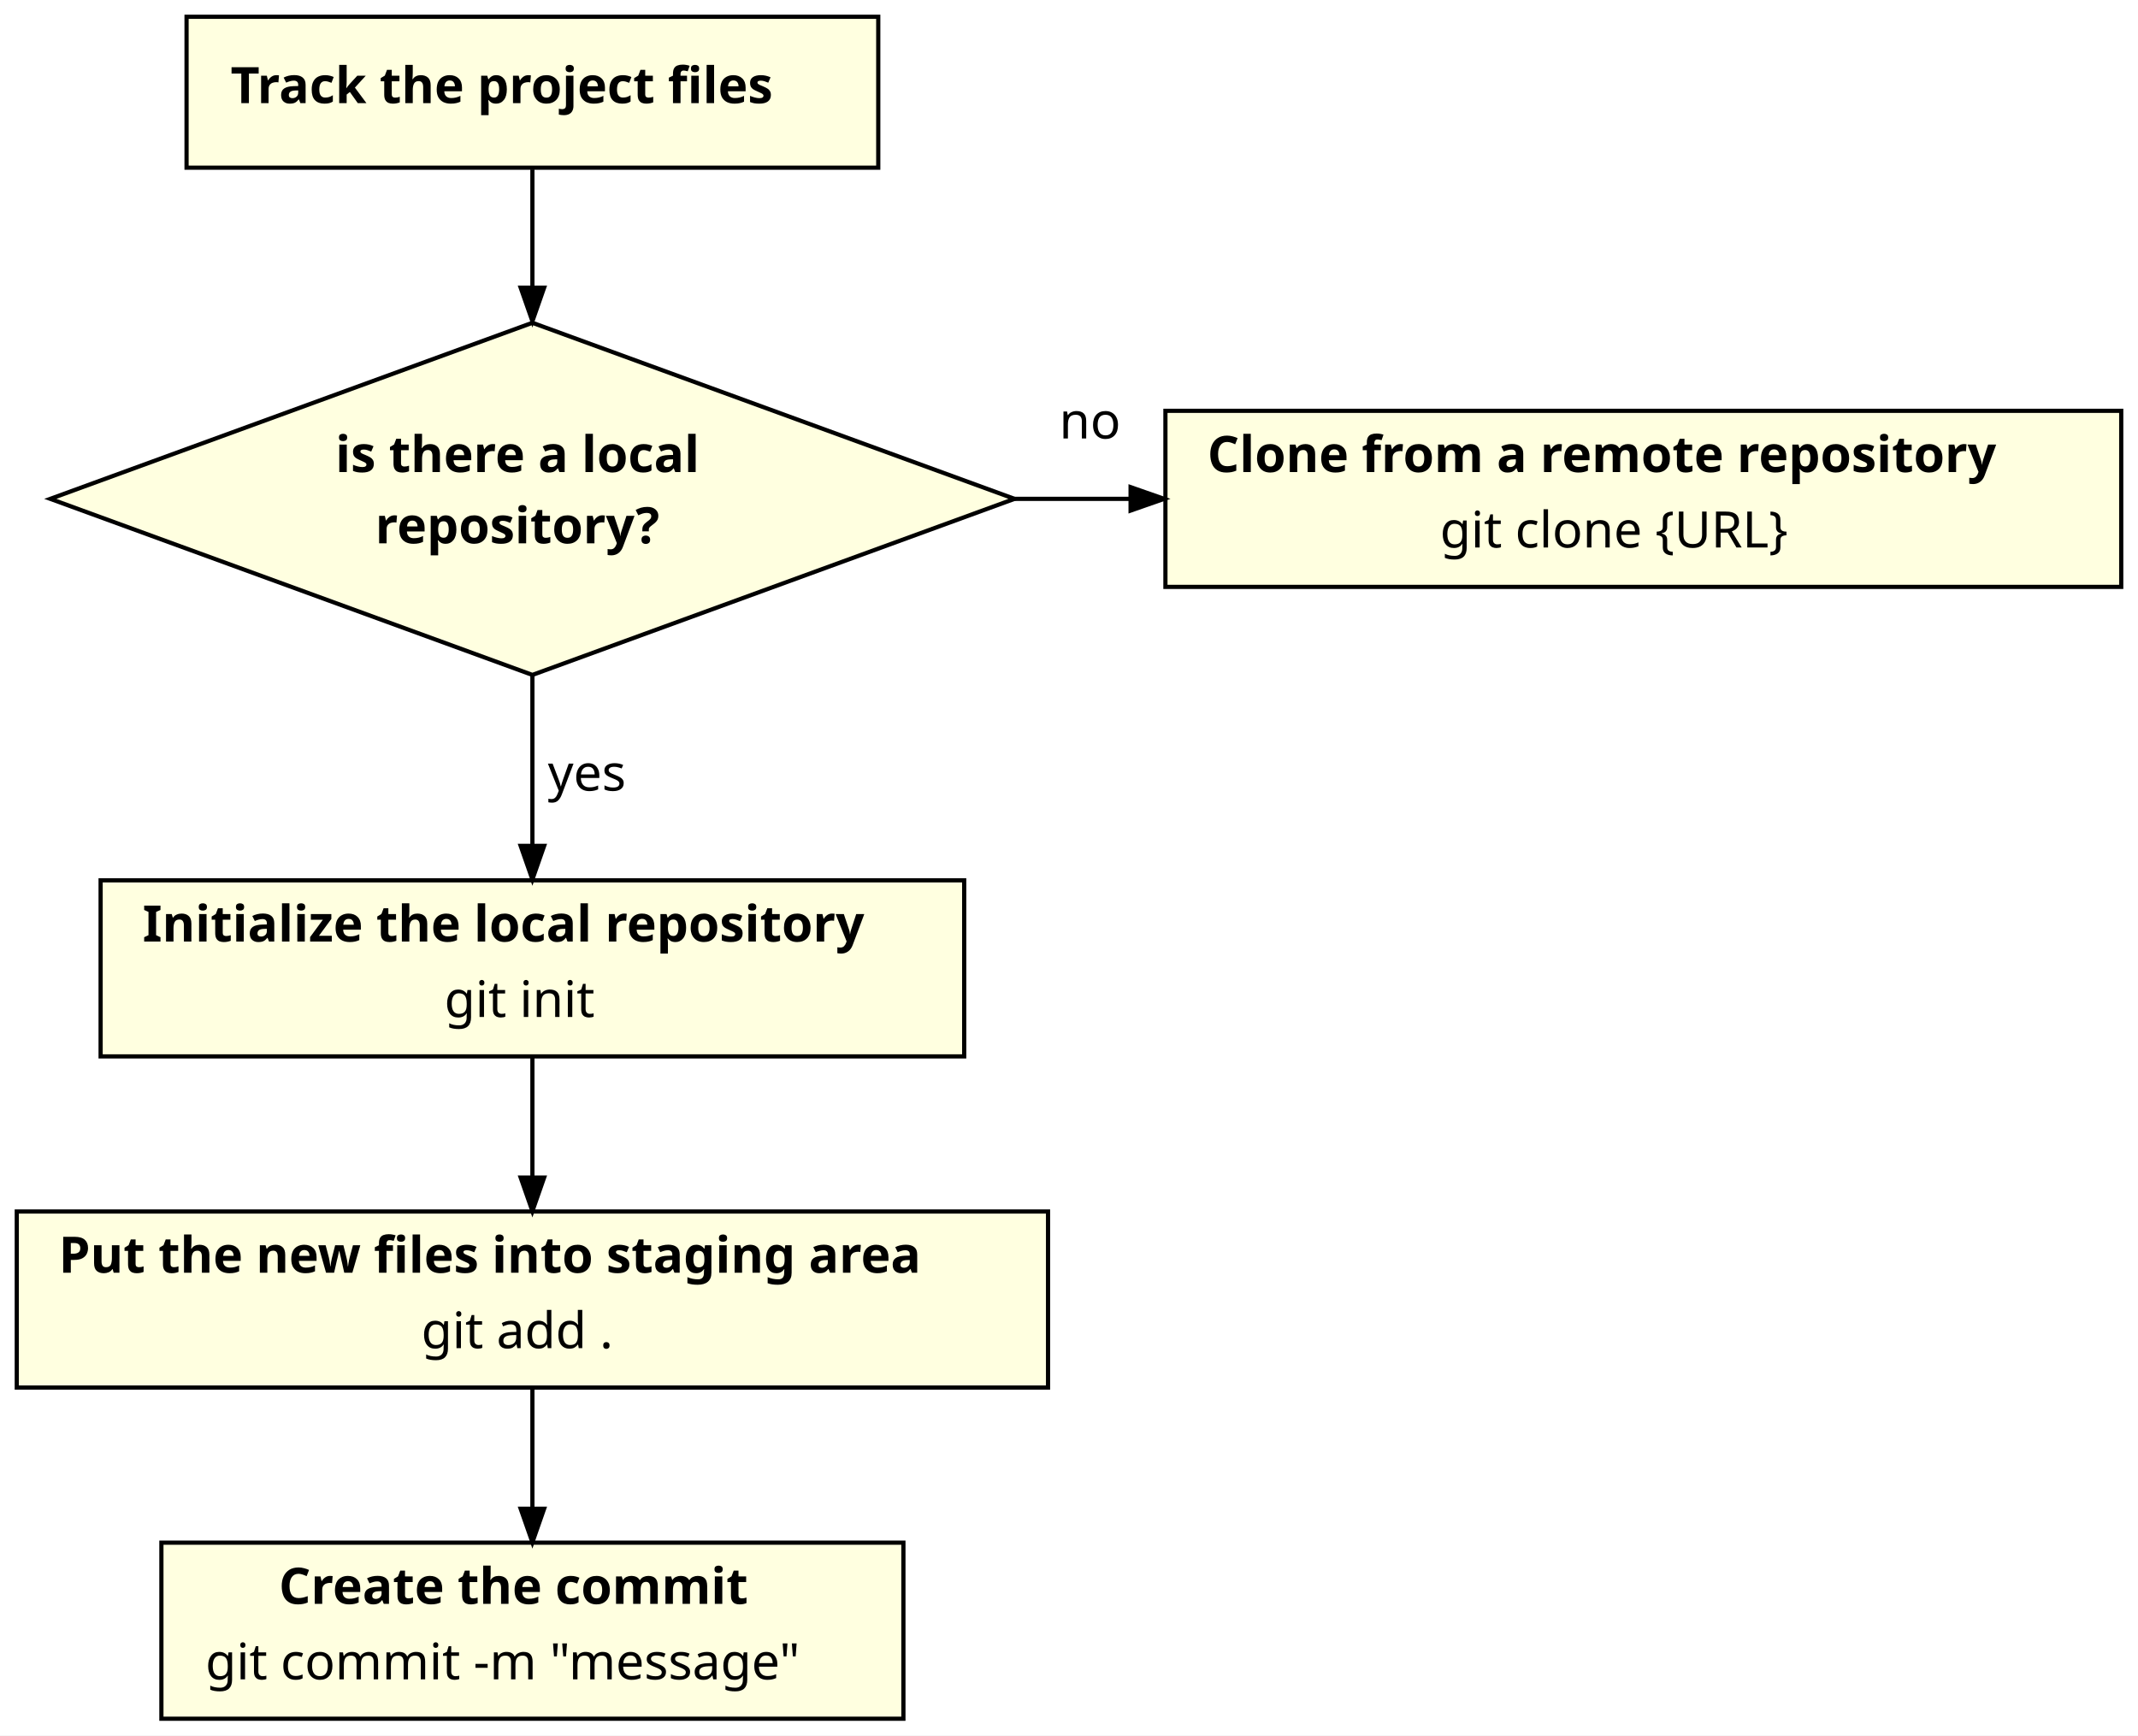
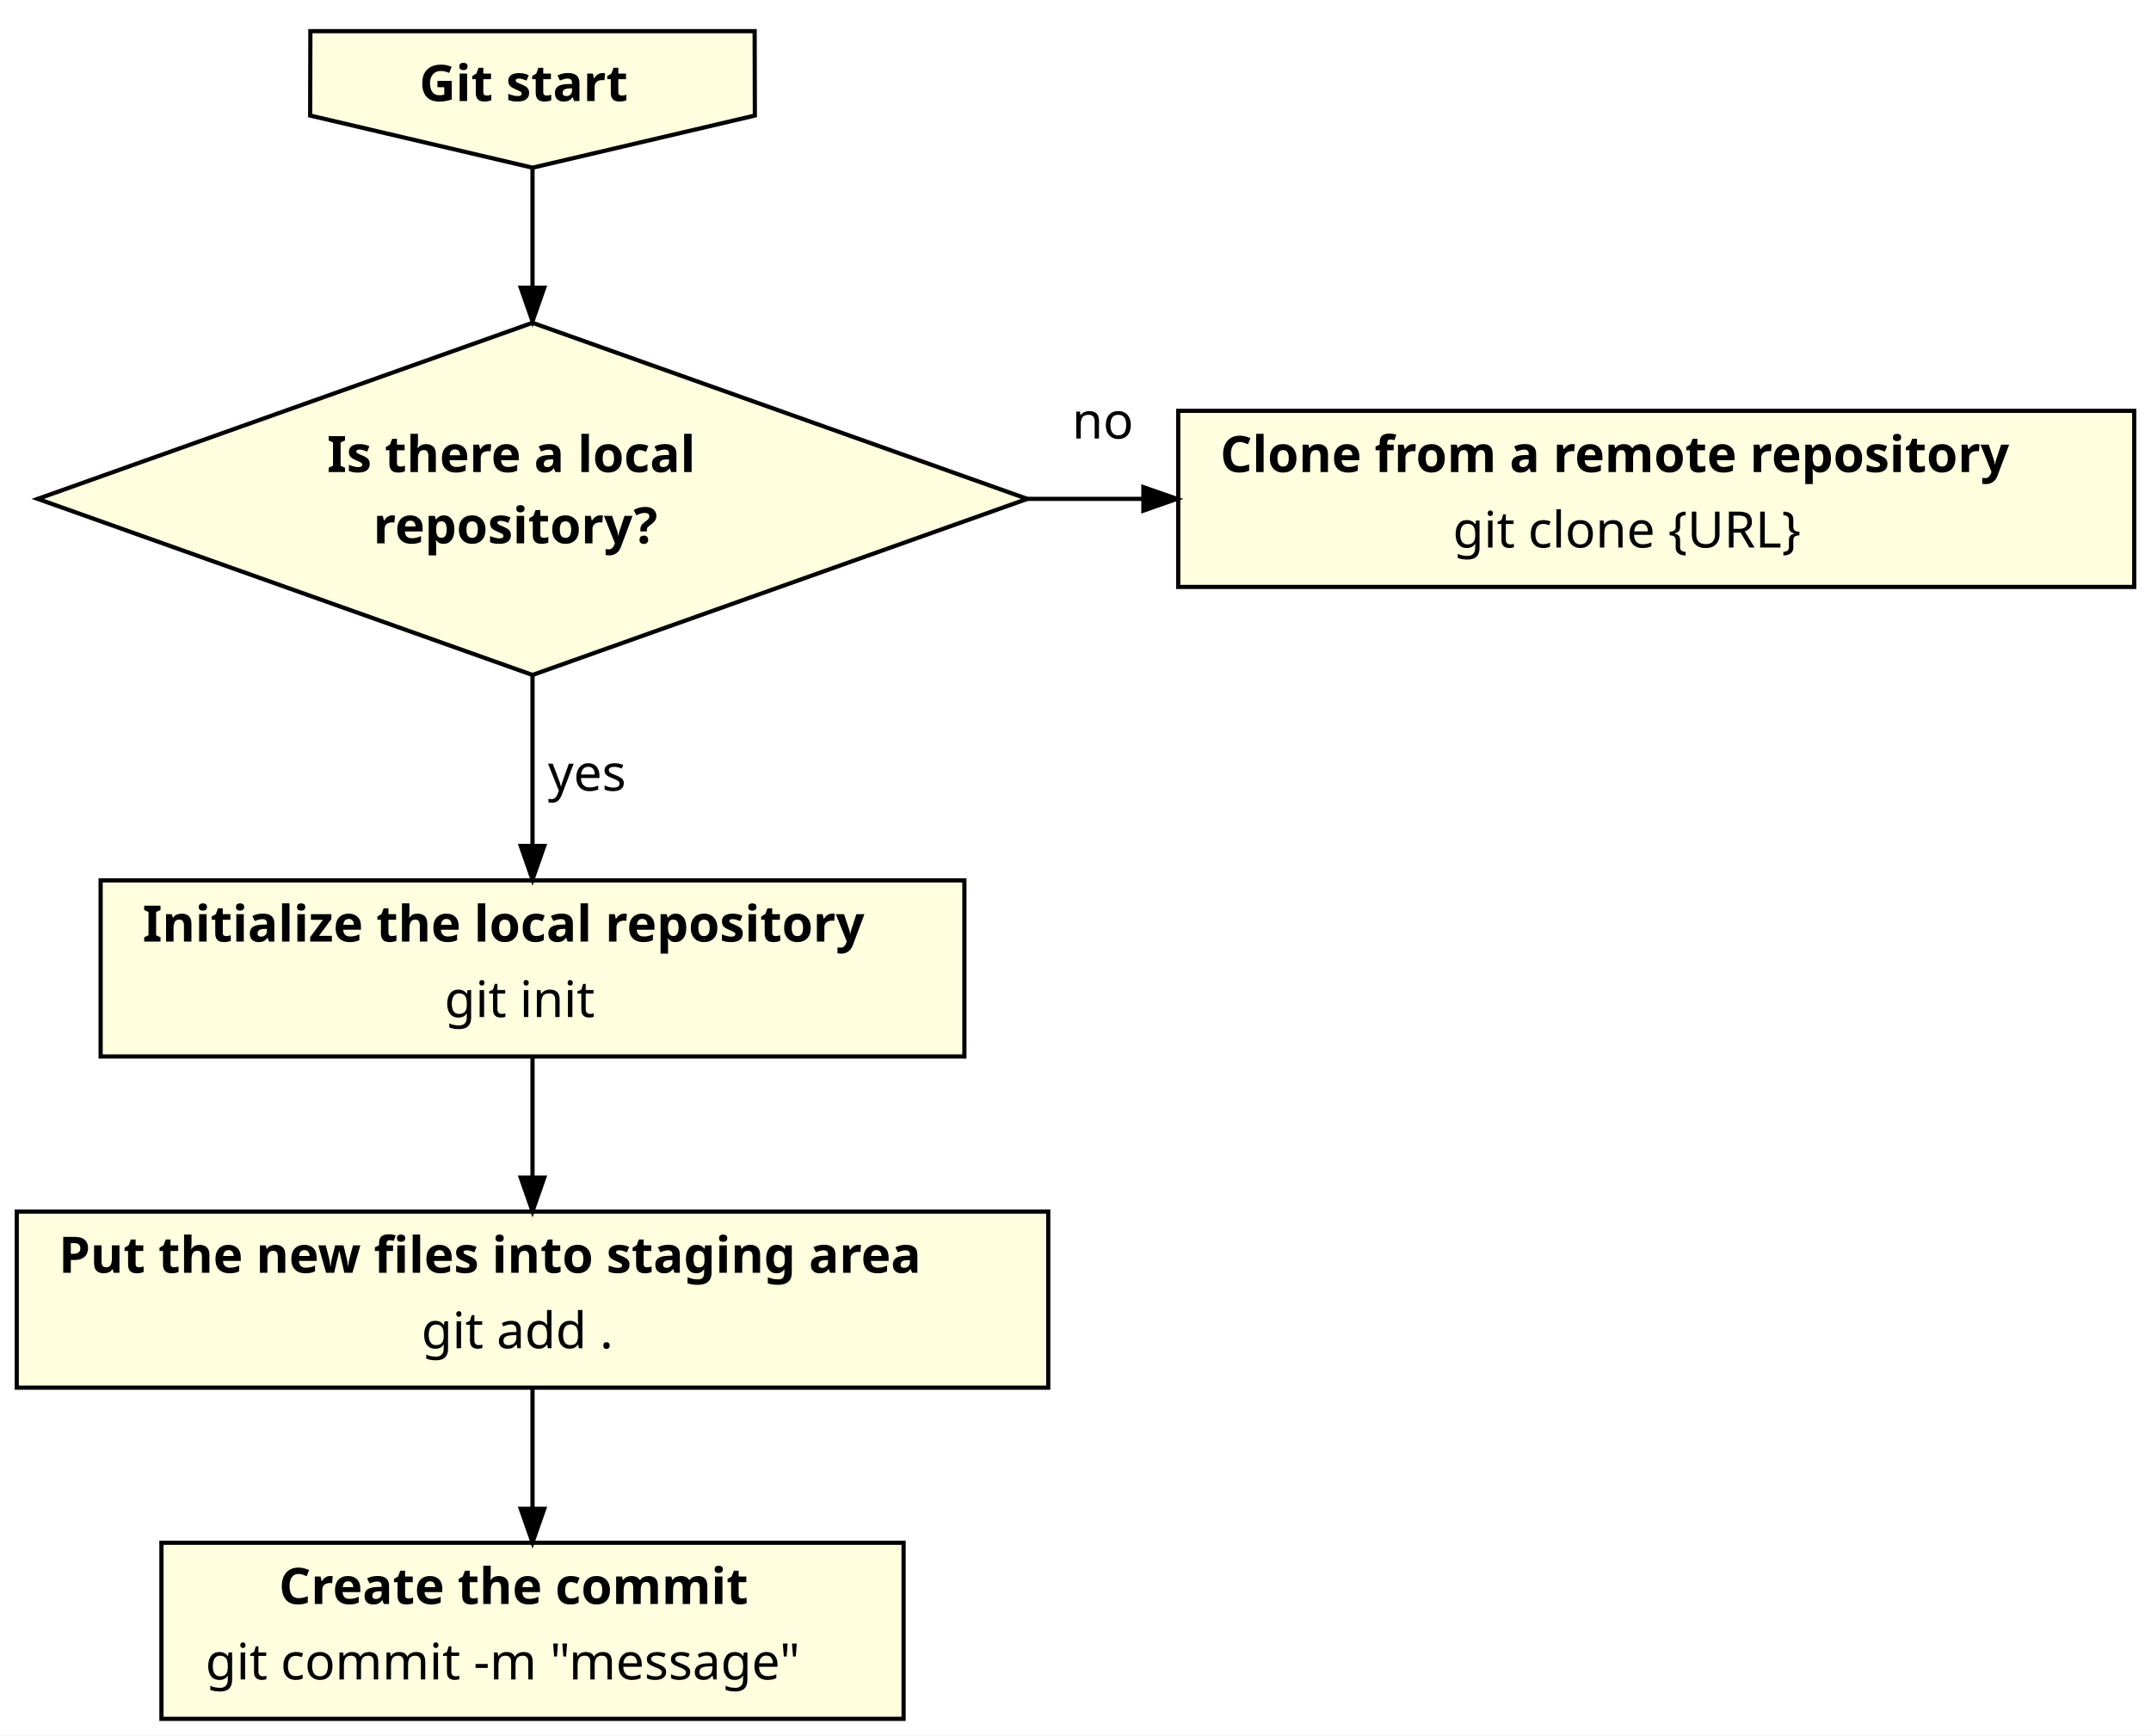
- <svg xmlns="http://www.w3.org/2000/svg" width="510pt" height="414pt" viewBox="0.00 0.00 510.00 414.00">
+ <svg xmlns="http://www.w3.org/2000/svg" width="513pt" height="414pt" viewBox="0.00 0.00 513.00 414.00">
  <g id="graph0" class="graph" transform="scale(1 1) rotate(0) translate(4 410)">
-     <polygon fill="white" stroke="none" points="-4,4 -4,-410 506,-410 506,4 -4,4" />
+     <polygon fill="white" stroke="none" points="-4,4 -4,-410 509,-410 509,4 -4,4" />
    <g id="node1" class="node">
-       <polygon fill="lightyellow" stroke="black" points="205.5,-406 40.5,-406 40.5,-370 205.5,-370 205.5,-406" />
-       <text text-anchor="start" x="51" y="-385.4" font-family="Verdana" font-weight="bold" font-size="12.00">Track the project files</text>
+       <polygon fill="lightyellow" stroke="black" points="69.972,-382.438 123,-370 176.028,-382.438 175.979,-402.562 70.021,-402.562 69.972,-382.438" />
+       <text text-anchor="start" x="96" y="-385.9" font-family="Verdana" font-weight="bold" font-size="12.00">Git start</text>
    </g>
    <g id="node2" class="node">
-       <polygon fill="lightyellow" stroke="black" points="123,-333 8,-291 123,-249 238,-291 123,-333" />
-       <text text-anchor="start" x="76" y="-297.4" font-family="Verdana" font-weight="bold" font-size="12.00">is there a local</text>
-       <text text-anchor="start" x="85.5" y="-280.4" font-family="Verdana" font-weight="bold" font-size="12.00">repository?</text>
+       <polygon fill="lightyellow" stroke="black" points="123,-333 5,-291 123,-249 241,-291 123,-333" />
+       <text text-anchor="start" x="74" y="-297.4" font-family="Verdana" font-weight="bold" font-size="12.00">Is there a local</text>
+       <text text-anchor="start" x="85" y="-280.4" font-family="Verdana" font-weight="bold" font-size="12.00">repository?</text>
    </g>
    <g id="edge1" class="edge">
      <path fill="none" stroke="black" d="M123,-369.576C123,-361.545 123,-351.566 123,-341.468" />
      <polygon fill="black" stroke="black" points="125.8,-341.379 123,-333.379 120.2,-341.379 125.8,-341.379" />
    </g>
    <g id="node3" class="node">
      <polygon fill="lightyellow" stroke="black" points="226,-200 20,-200 20,-158 226,-158 226,-200" />
      <text text-anchor="start" x="30" y="-185.4" font-family="Verdana" font-weight="bold" font-size="12.00">Initialize the local repository</text>
      <text text-anchor="start" x="102" y="-167.4" font-family="Verdana" font-size="12.00">git init</text>
    </g>
    <g id="edge2" class="edge">
      <path fill="none" stroke="black" d="M123,-248.727C123,-235.254 123,-220.608 123,-208.31" />
      <polygon fill="black" stroke="black" points="125.8,-208.216 123,-200.216 120.2,-208.216 125.8,-208.216" />
      <text text-anchor="middle" x="136" y="-221.4" font-family="Verdana" font-size="12.00"> yes</text>
    </g>
    <g id="node6" class="node">
-       <polygon fill="lightyellow" stroke="black" points="502,-312 274,-312 274,-270 502,-270 502,-312" />
-       <text text-anchor="start" x="284" y="-297.4" font-family="Verdana" font-weight="bold" font-size="12.00">Clone from a remote repository</text>
-       <text text-anchor="start" x="339.5" y="-279.4" font-family="Verdana" font-size="12.00">git clone {URL}</text>
+       <polygon fill="lightyellow" stroke="black" points="505,-312 277,-312 277,-270 505,-270 505,-312" />
+       <text text-anchor="start" x="287" y="-297.4" font-family="Verdana" font-weight="bold" font-size="12.00">Clone from a remote repository</text>
+       <text text-anchor="start" x="342.5" y="-279.4" font-family="Verdana" font-size="12.00">git clone {URL}</text>
    </g>
    <g id="edge3" class="edge">
-       <path fill="none" stroke="black" d="M238,-291C238,-291 249.153,-291 265.356,-291" />
-       <polygon fill="black" stroke="black" points="265.689,-293.8 273.689,-291 265.689,-288.2 265.689,-293.8" />
-       <text text-anchor="middle" x="256" y="-305.4" font-family="Verdana" font-size="12.00">no</text>
+       <path fill="none" stroke="black" d="M241,-291C241,-291 252.153,-291 268.356,-291" />
+       <polygon fill="black" stroke="black" points="268.689,-293.8 276.689,-291 268.689,-288.2 268.689,-293.8" />
+       <text text-anchor="middle" x="259" y="-305.4" font-family="Verdana" font-size="12.00">no</text>
    </g>
    <g id="node4" class="node">
      <polygon fill="lightyellow" stroke="black" points="246,-121 0,-121 0,-79 246,-79 246,-121" />
      <text text-anchor="start" x="10" y="-106.4" font-family="Verdana" font-weight="bold" font-size="12.00">Put the new files into staging area</text>
      <text text-anchor="start" x="96.5" y="-88.4" font-family="Verdana" font-size="12.00">git add .</text>
    </g>
    <g id="edge4" class="edge">
      <path fill="none" stroke="black" d="M123,-157.769C123,-149.016 123,-138.622 123,-129.135" />
      <polygon fill="black" stroke="black" points="125.8,-129.096 123,-121.096 120.2,-129.096 125.8,-129.096" />
    </g>
    <g id="node5" class="node">
      <polygon fill="lightyellow" stroke="black" points="211.5,-42 34.5,-42 34.5,-0 211.5,-0 211.5,-42" />
      <text text-anchor="start" x="62.5" y="-27.4" font-family="Verdana" font-weight="bold" font-size="12.00">Create the commit</text>
      <text text-anchor="start" x="45" y="-9.4" font-family="Verdana" font-size="12.00">git commit -m "message"</text>
    </g>
    <g id="edge5" class="edge">
      <path fill="none" stroke="black" d="M123,-78.769C123,-70.016 123,-59.622 123,-50.135" />
      <polygon fill="black" stroke="black" points="125.8,-50.096 123,-42.096 120.2,-50.096 125.8,-50.096" />
    </g>
  </g>
</svg>
